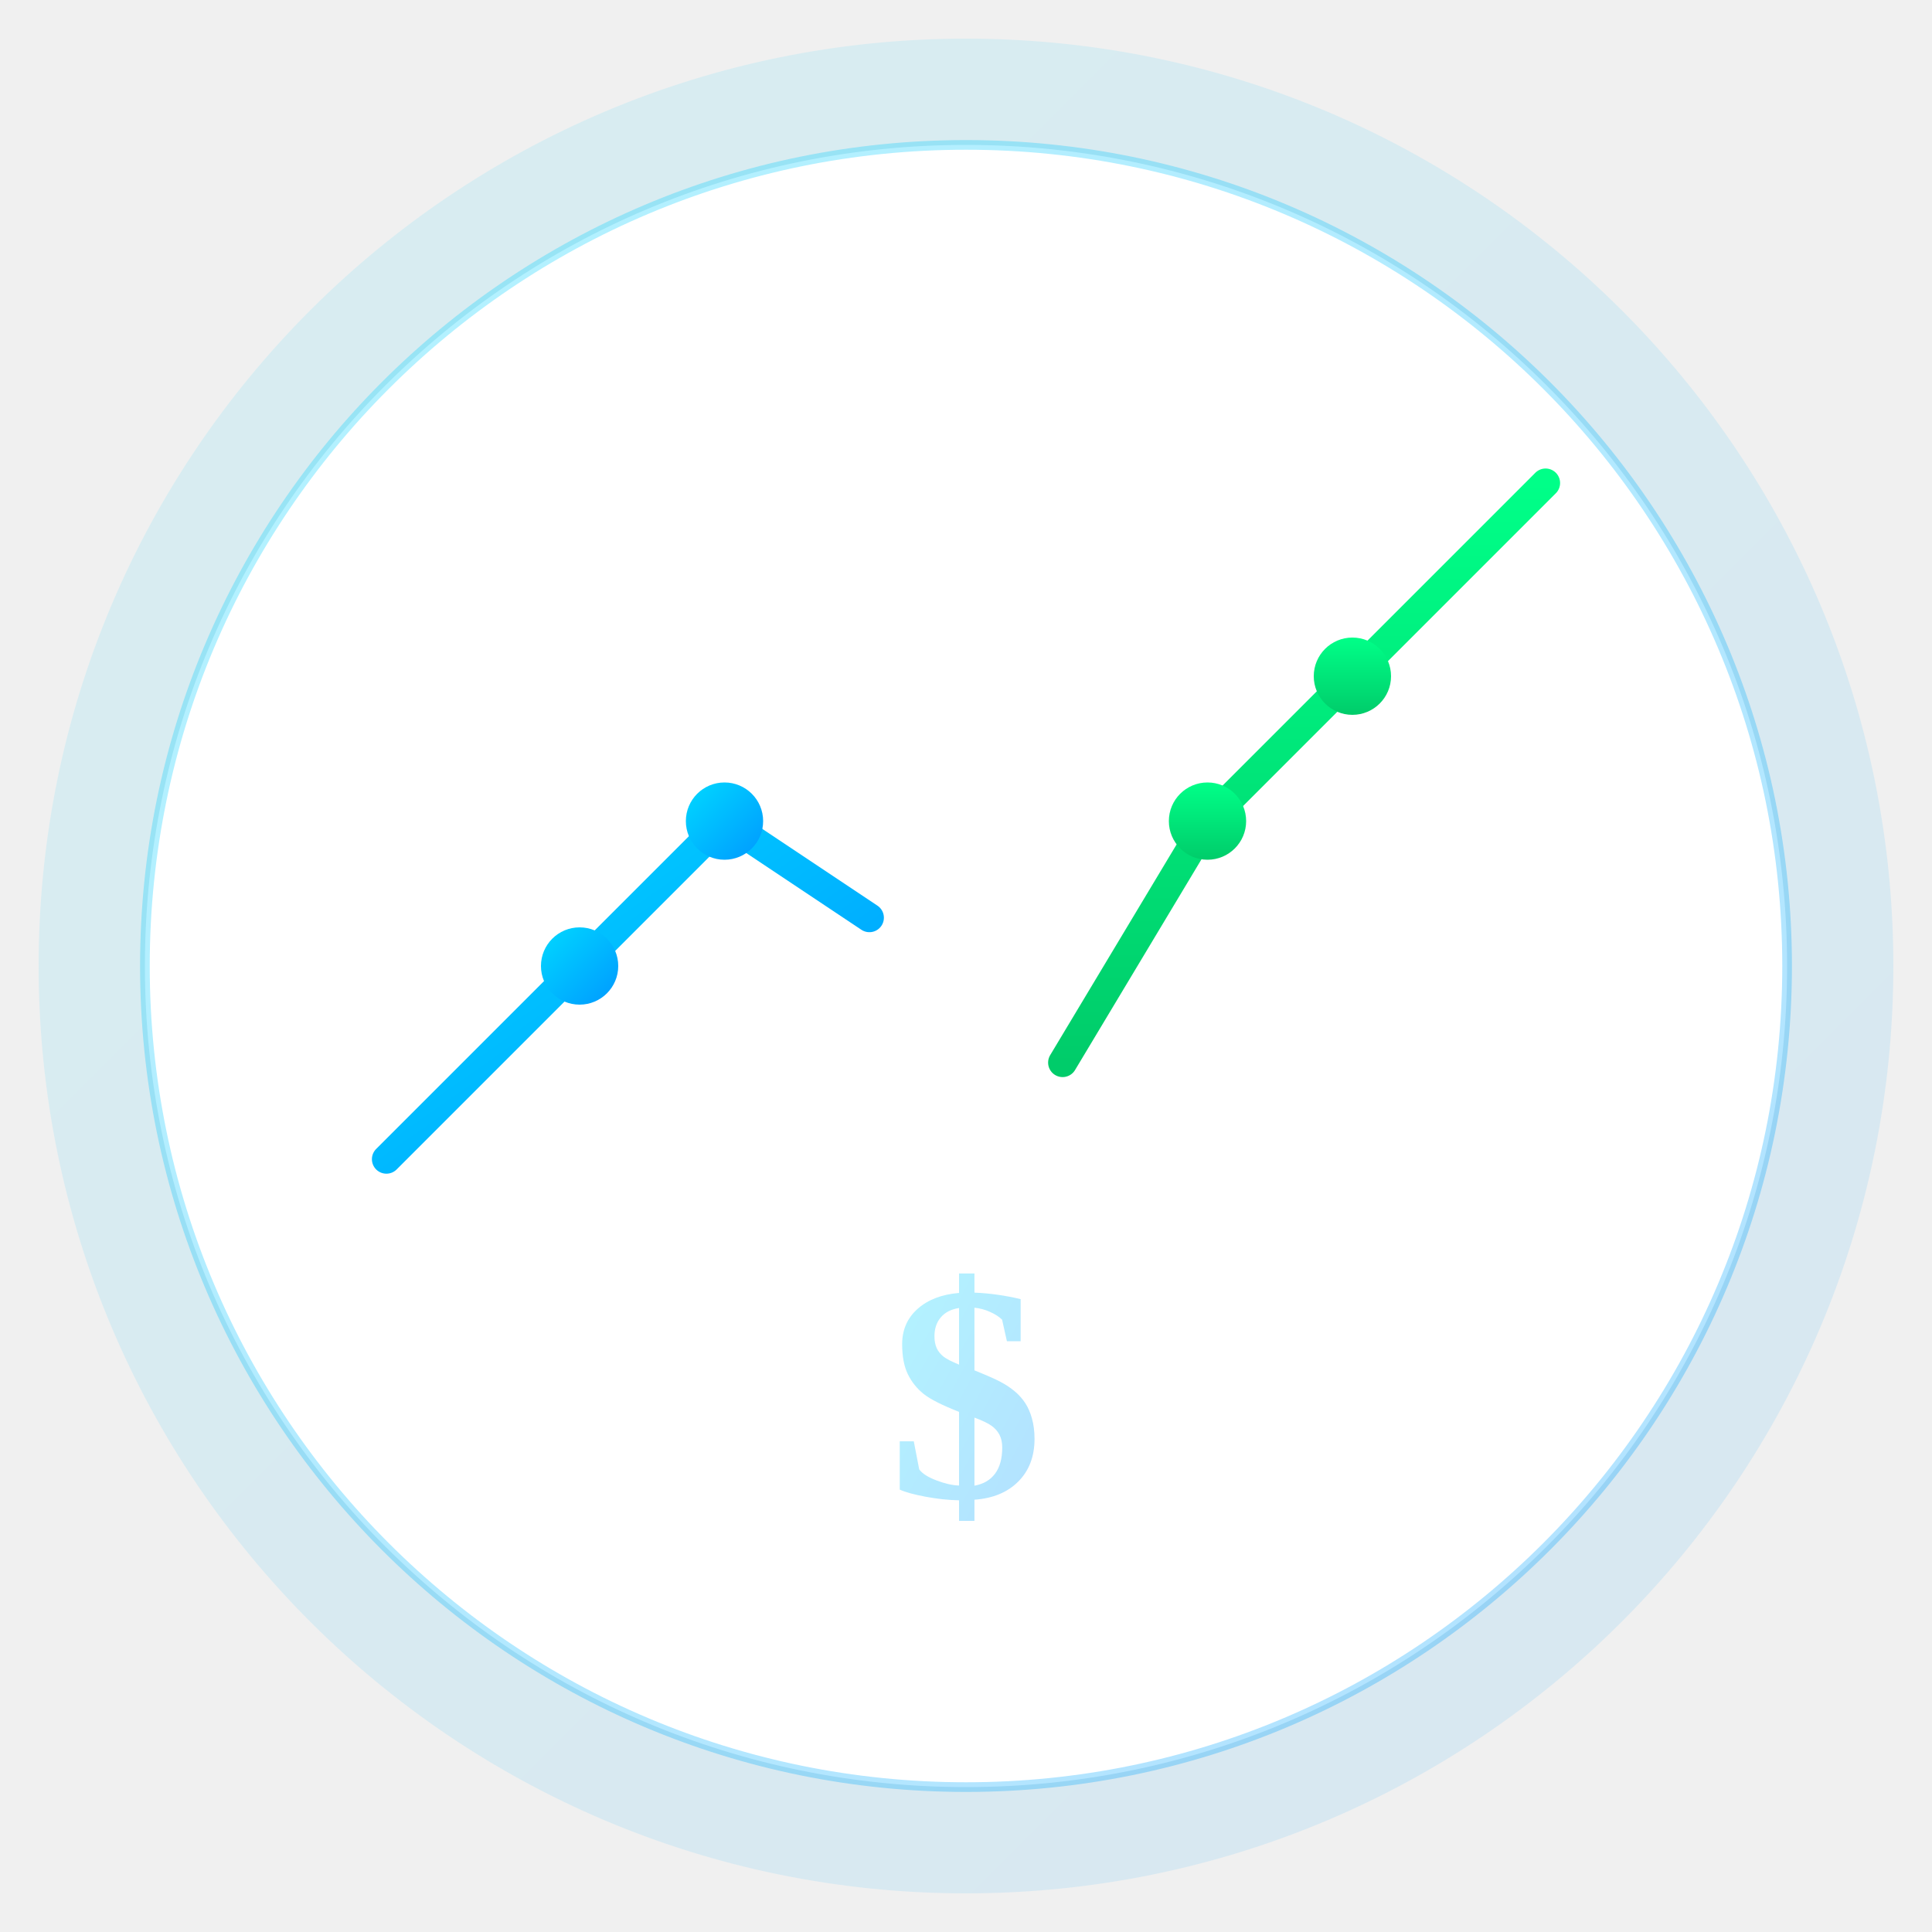
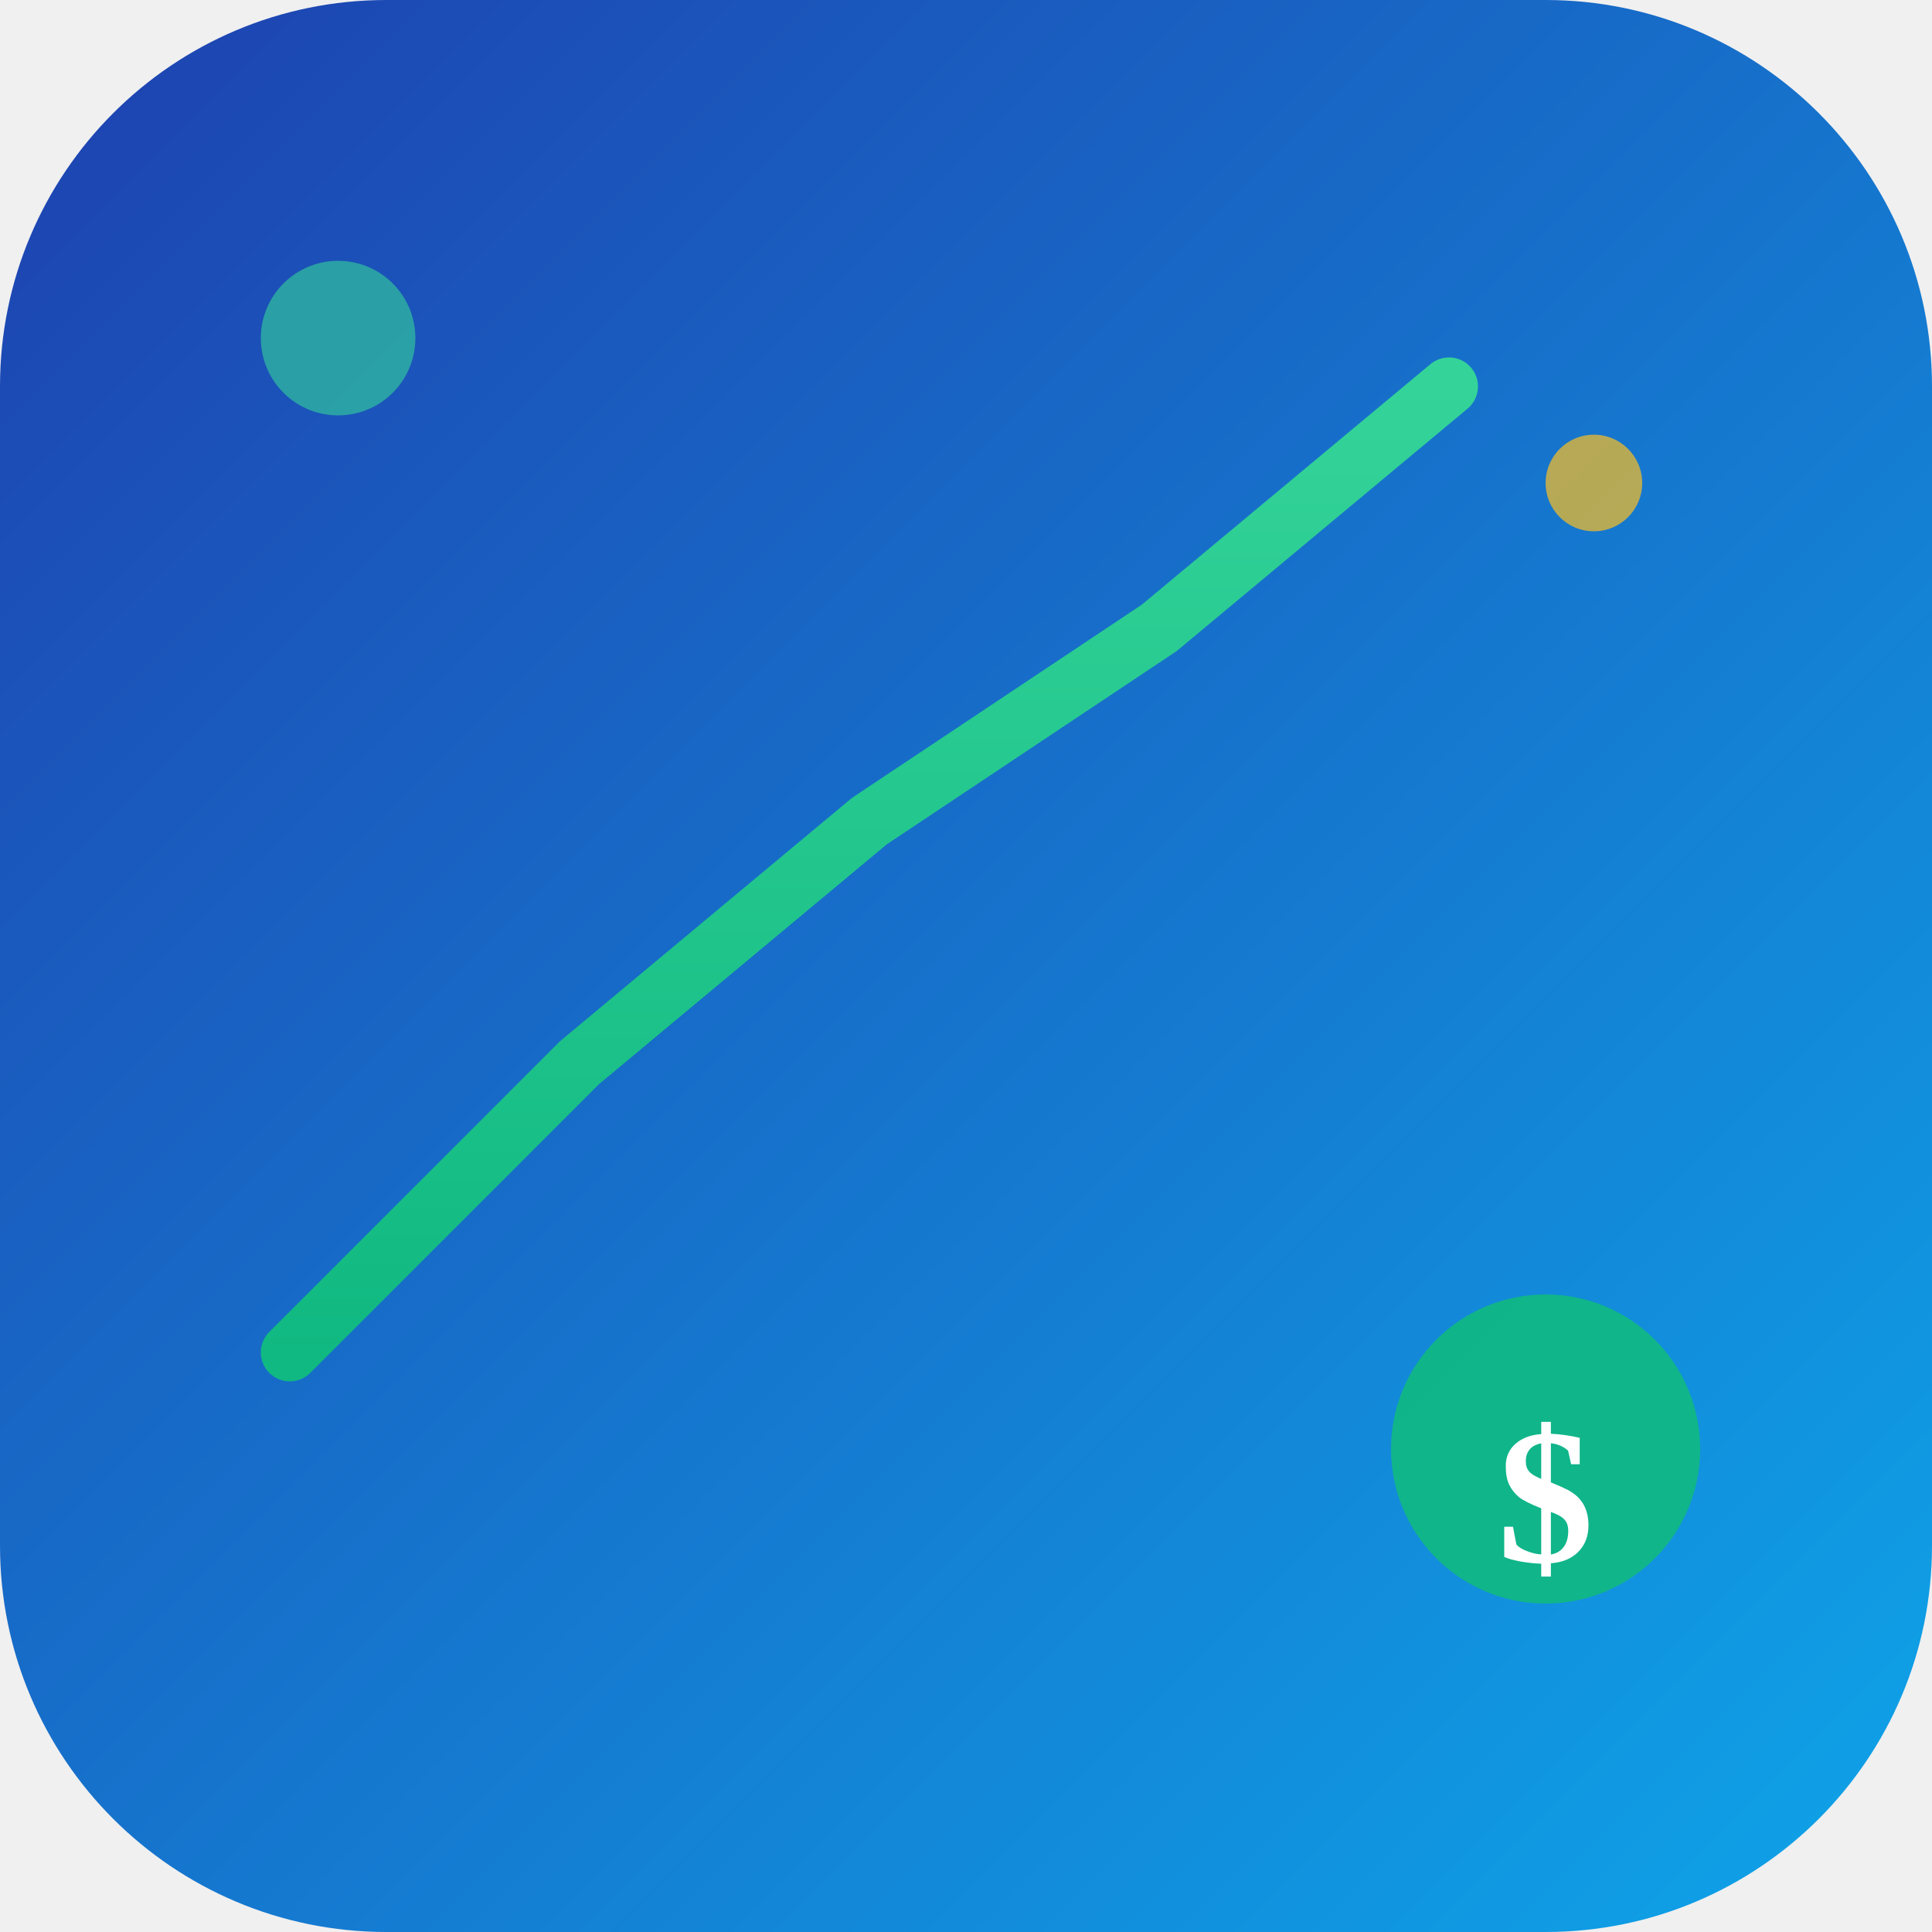
<svg xmlns="http://www.w3.org/2000/svg" viewBox="0 0 200 200">
  <defs>
-     <linearGradient id="grad1" x1="0%" y1="0%" x2="100%" y2="100%">
-       <stop offset="0%" style="stop-color:#00D9FF;stop-opacity:1" />
-       <stop offset="100%" style="stop-color:#0099FF;stop-opacity:1" />
+     <linearGradient id="bgGradient" x1="0%" y1="0%" x2="100%" y2="100%">
+       <stop offset="0%" style="stop-color:#1e40af;stop-opacity:1" />
+       <stop offset="100%" style="stop-color:#0ea5e9;stop-opacity:1" />
    </linearGradient>
-     <linearGradient id="grad2" x1="0%" y1="0%" x2="0%" y2="100%">
-       <stop offset="0%" style="stop-color:#00FF88;stop-opacity:1" />
-       <stop offset="100%" style="stop-color:#00CC6A;stop-opacity:1" />
+     <linearGradient id="chartGradient" x1="0%" y1="100%" x2="0%" y2="0%">
+       <stop offset="0%" style="stop-color:#10b981;stop-opacity:1" />
+       <stop offset="100%" style="stop-color:#34d399;stop-opacity:1" />
    </linearGradient>
  </defs>
-   <circle cx="100" cy="100" r="95" fill="url(#grad1)" opacity="0.1" stroke="url(#grad1)" stroke-width="2" />
-   <circle cx="100" cy="100" r="85" fill="#FFFFFF" />
-   <polyline points="40,120 60,100 75,85 90,95" fill="none" stroke="url(#grad1)" stroke-width="3" stroke-linecap="round" stroke-linejoin="round" />
-   <polyline points="110,110 125,85 140,70 160,50" fill="none" stroke="url(#grad2)" stroke-width="3" stroke-linecap="round" stroke-linejoin="round" />
-   <circle cx="60" cy="100" r="4" fill="url(#grad1)" />
-   <circle cx="75" cy="85" r="4" fill="url(#grad1)" />
-   <circle cx="125" cy="85" r="4" fill="url(#grad2)" />
-   <circle cx="140" cy="70" r="4" fill="url(#grad2)" />
-   <text x="100" y="155" font-size="32" font-weight="bold" fill="url(#grad1)" text-anchor="middle" opacity="0.3">$</text>
-   <circle cx="100" cy="100" r="85" fill="none" stroke="url(#grad1)" stroke-width="1" opacity="0.3" />
+   <rect width="200" height="200" fill="url(#bgGradient)" rx="40" />
+   <polyline points="30,140 60,110 90,85 120,65 150,40" stroke="url(#chartGradient)" stroke-width="6" fill="none" stroke-linecap="round" stroke-linejoin="round" />
+   <g transform="translate(160, 150)">
+     <circle cx="0" cy="0" r="16" fill="#10b981" opacity="0.9" />
+     <text x="0" y="6" font-size="20" font-weight="bold" fill="white" text-anchor="middle" dominant-baseline="middle">$</text>
+   </g>
+   <circle cx="35" cy="35" r="8" fill="#34d399" opacity="0.6" />
+   <circle cx="165" cy="50" r="5" fill="#fbbf24" opacity="0.7" />
</svg>
